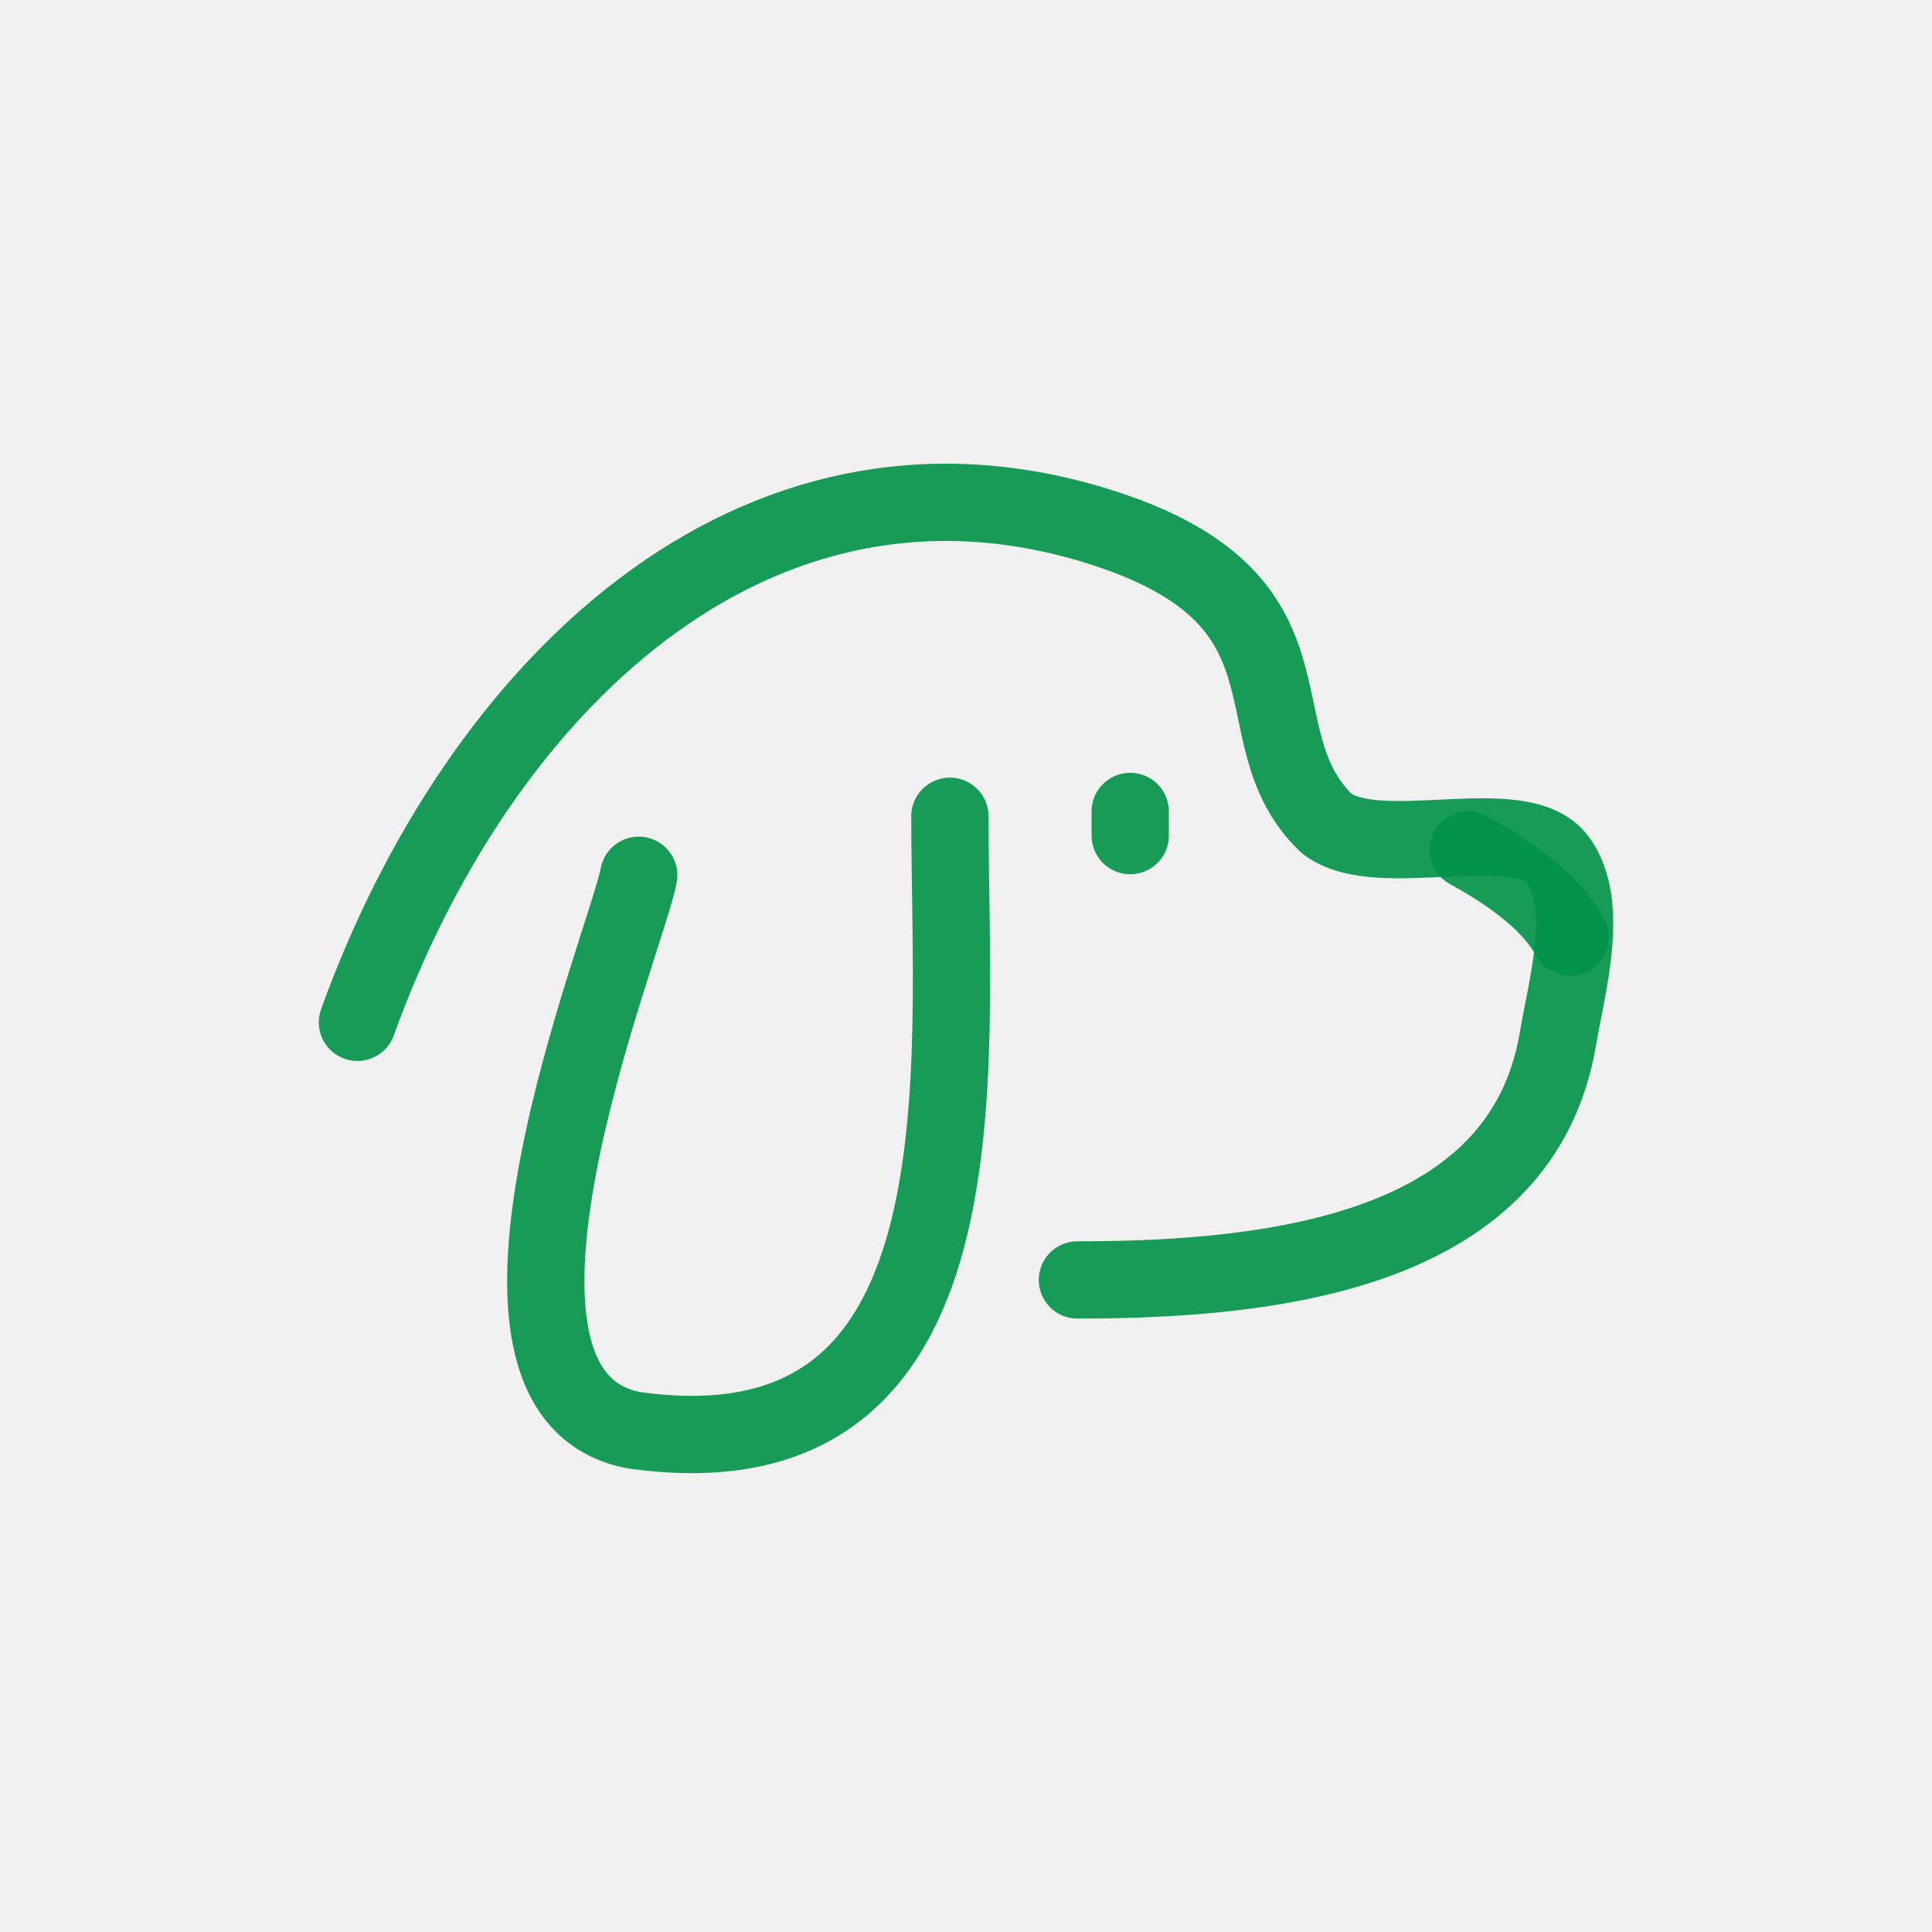
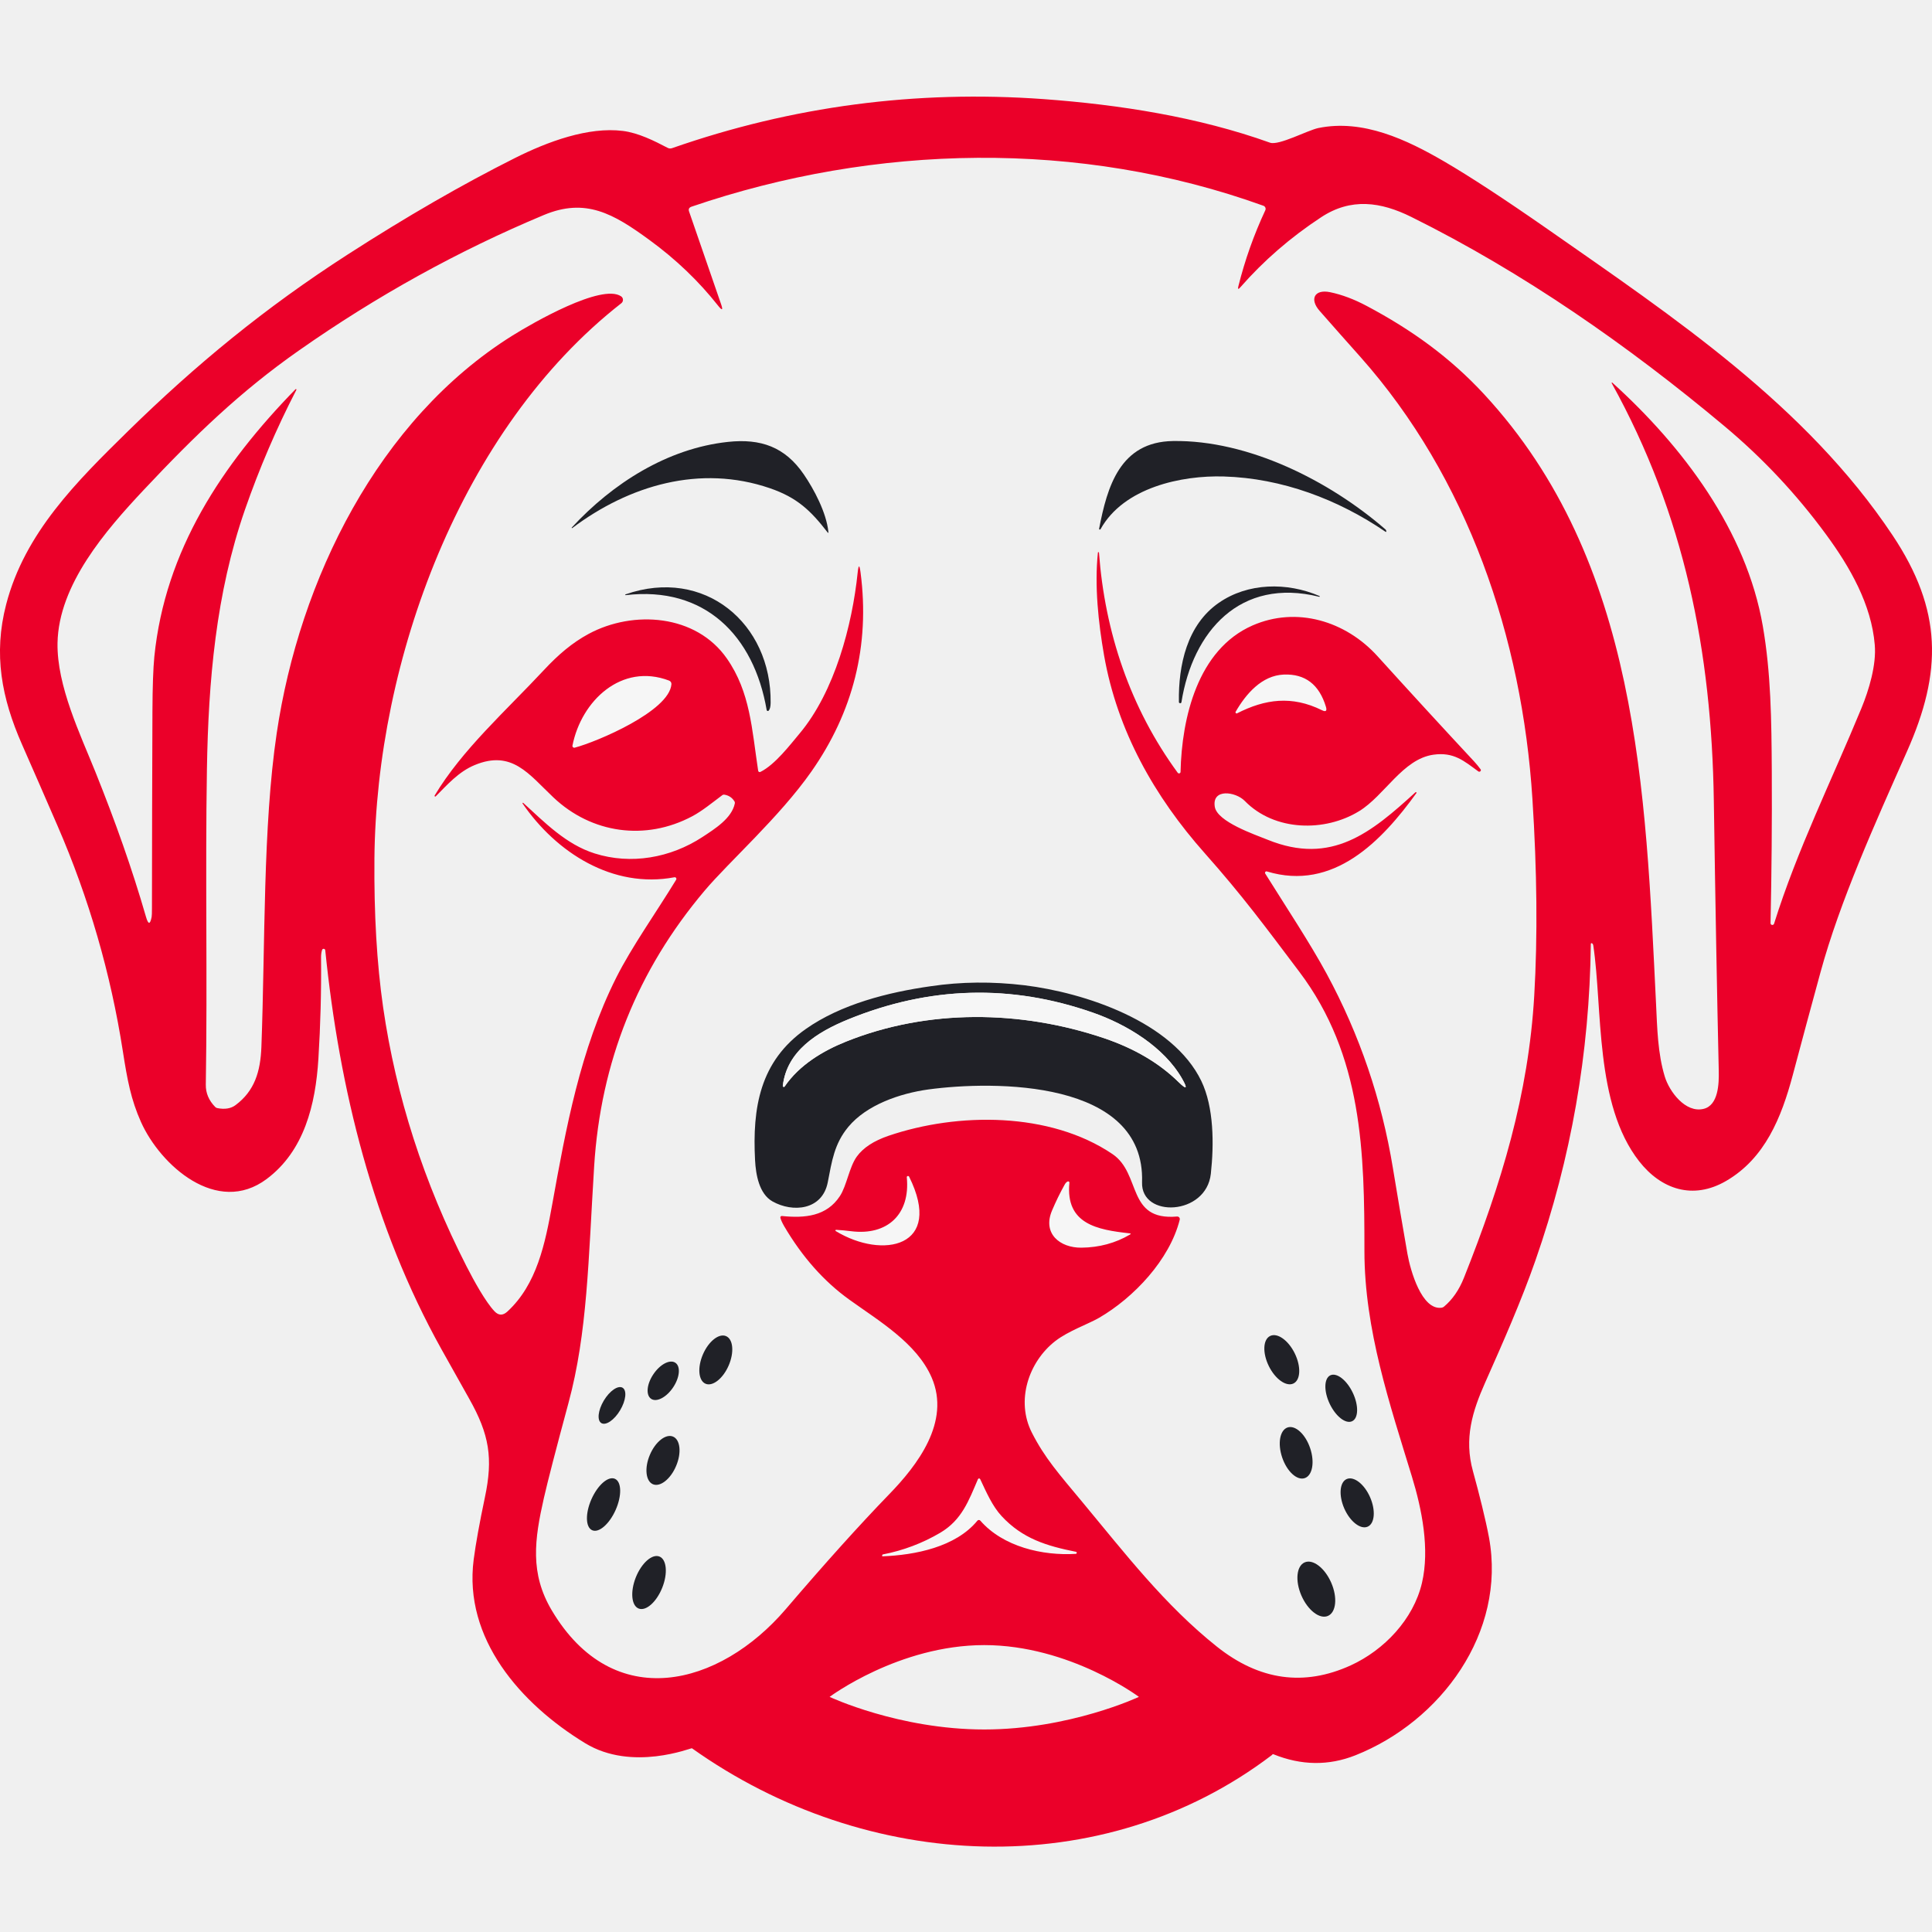
- <svg xmlns="http://www.w3.org/2000/svg" width="64px" height="64px" viewBox="0 0 400 400" fill="none">
-   <g id="SVGRepo_bgCarrier" stroke-width="0" />
-   <g id="SVGRepo_tracerCarrier" stroke-linecap="round" stroke-linejoin="round" />
-   <g id="SVGRepo_iconCarrier">
-     <path d="M74 211.658C99.046 142.251 155.836 87.131 226.717 108.765C276.177 123.861 255.428 151.992 274.648 170.486C285.492 178.829 314.933 167.631 322.548 178.047C329.28 187.259 324.416 204.065 322.548 215.097C315.179 258.597 265.313 265 223.065 265" stroke="#009246" stroke-opacity="0.9" stroke-width="16" stroke-linecap="round" stroke-linejoin="round" />
-     <path d="M325 194C321.518 187.392 313.572 181.214 304 176" stroke="#009246" stroke-opacity="0.9" stroke-width="16" stroke-linecap="round" stroke-linejoin="round" />
-     <path d="M132.242 181.22C129.728 194.908 90.973 288.143 131.095 296.086C205.608 306.73 196.665 221.971 196.665 169" stroke="#009246" stroke-opacity="0.9" stroke-width="16" stroke-linecap="round" stroke-linejoin="round" />
-     <path d="M234 168V173" stroke="#009246" stroke-opacity="0.9" stroke-width="16" stroke-linecap="round" stroke-linejoin="round" />
+ <svg xmlns="http://www.w3.org/2000/svg" width="40" height="40" viewBox="0 0 40 40" fill="none">
+   <g clip-path="url(#clip0_208_12524)">
+     <path d="M22.756 10.947C22.755 10.954 22.759 10.962 22.765 10.964C22.773 10.967 22.78 10.964 22.785 10.957C23.265 10.092 24.462 9.839 25.337 9.865C26.538 9.9 27.701 10.338 28.683 11.008C28.696 11.017 28.702 11.014 28.702 10.998C28.701 10.983 28.695 10.97 28.681 10.958C27.525 9.955 25.849 9.108 24.287 9.131C23.188 9.147 22.924 10.074 22.756 10.947Z" fill="#202127" />
+     <path d="M16.642 9.822C16.253 9.253 15.752 9.076 15.072 9.149C13.819 9.283 12.683 10.007 11.838 10.922C11.836 10.925 11.836 10.929 11.838 10.932C11.84 10.935 11.845 10.935 11.848 10.933C13.026 10.049 14.492 9.612 15.94 10.108C16.505 10.302 16.785 10.571 17.133 11.021C17.146 11.039 17.152 11.037 17.151 11.014C17.111 10.614 16.852 10.128 16.642 9.822Z" fill="#202127" />
+     <path d="M27.319 12.34C26.645 12.05 25.836 12.063 25.234 12.481C24.577 12.935 24.395 13.768 24.408 14.534C24.409 14.547 24.415 14.555 24.427 14.558C24.446 14.563 24.458 14.555 24.461 14.535C24.695 13.074 25.673 11.948 27.314 12.356C27.318 12.357 27.323 12.355 27.324 12.35C27.325 12.346 27.323 12.341 27.319 12.34Z" fill="#202127" />
+     <path d="M12.95 12.306C12.946 12.307 12.944 12.312 12.945 12.316C12.946 12.32 12.95 12.323 12.954 12.322C14.589 12.128 15.609 13.159 15.873 14.7C15.876 14.721 15.903 14.728 15.916 14.712C15.941 14.682 15.954 14.629 15.955 14.551C15.975 12.906 14.583 11.735 12.95 12.306Z" fill="#202127" />
+     <path d="M25.613 14.769C26.191 14.475 26.744 14.397 27.369 14.705C27.451 14.746 27.479 14.722 27.451 14.634C27.311 14.172 27.02 13.949 26.579 13.967C26.122 13.985 25.793 14.372 25.582 14.737C25.57 14.757 25.593 14.78 25.613 14.769Z" fill="#F6F6F6" />
+     <path d="M11.852 15.437C11.847 15.464 11.871 15.487 11.898 15.48C12.357 15.361 13.859 14.725 13.901 14.167C13.903 14.133 13.883 14.102 13.851 14.09C12.87 13.719 12.037 14.506 11.852 15.437Z" fill="#F6F6F6" />
+     <path d="M19.268 20.419C18.384 20.544 17.412 20.791 16.682 21.305C15.73 21.974 15.575 22.936 15.633 24.026C15.649 24.318 15.716 24.716 15.992 24.873C16.412 25.111 17.025 25.057 17.138 24.478C17.223 24.042 17.272 23.681 17.564 23.33C17.943 22.875 18.629 22.638 19.22 22.556C20.573 22.372 23.715 22.348 23.645 24.478C23.62 25.224 24.974 25.171 25.069 24.302C25.136 23.69 25.133 22.924 24.872 22.381C24.278 21.15 22.455 20.552 21.211 20.399C20.546 20.319 19.898 20.325 19.268 20.419ZM24.476 22.337C24.595 22.547 24.568 22.568 24.396 22.399C23.997 22.008 23.486 21.708 22.862 21.496C21.134 20.911 19.207 20.886 17.514 21.566C17.041 21.756 16.55 22.048 16.245 22.495C16.233 22.513 16.205 22.502 16.207 22.482C16.291 21.756 16.923 21.367 17.561 21.106C19.242 20.419 20.931 20.372 22.628 20.967C23.324 21.208 24.101 21.677 24.476 22.337Z" fill="#202127" />
+     <path d="M17.561 21.105C16.922 21.366 16.291 21.756 16.207 22.481C16.205 22.503 16.233 22.512 16.245 22.495C16.55 22.047 17.04 21.756 17.514 21.566C19.207 20.885 21.134 20.91 22.862 21.495C23.486 21.707 23.997 22.007 24.396 22.398C24.568 22.567 24.595 22.546 24.476 22.336C24.101 21.676 23.324 21.208 22.628 20.965C20.932 20.371 19.243 20.418 17.561 21.105Z" fill="#F6F6F6" />
+     <path d="M17.623 25.491C17.516 25.479 17.412 25.469 17.31 25.463C17.296 25.462 17.289 25.48 17.302 25.488C18.274 26.081 19.547 25.824 18.821 24.363C18.808 24.338 18.77 24.349 18.773 24.376C18.848 25.137 18.375 25.585 17.623 25.491Z" fill="#F6F6F6" />
+     <path d="M22.104 24.46C22.081 24.471 22.06 24.491 22.044 24.521C21.945 24.698 21.856 24.879 21.779 25.064C21.58 25.54 21.944 25.836 22.388 25.831C22.758 25.828 23.094 25.737 23.393 25.56C23.417 25.546 23.415 25.537 23.387 25.534C22.719 25.46 22.056 25.344 22.14 24.485C22.142 24.466 22.122 24.452 22.104 24.46Z" fill="#F6F6F6" />
+     <path d="M15.032 27.663C14.885 27.6 14.67 27.77 14.553 28.042C14.436 28.314 14.46 28.586 14.608 28.649C14.755 28.711 14.97 28.541 15.087 28.27C15.204 27.997 15.18 27.726 15.032 27.663Z" fill="#202127" />
+     <path d="M26.779 28.644C26.928 28.572 26.94 28.294 26.807 28.021C26.674 27.749 26.446 27.587 26.297 27.66C26.148 27.732 26.136 28.01 26.269 28.282C26.402 28.553 26.63 28.715 26.779 28.644Z" fill="#202127" />
+     <path d="M13.482 28.962C13.595 29.037 13.799 28.93 13.937 28.723C14.075 28.517 14.095 28.288 13.982 28.214C13.869 28.139 13.665 28.246 13.527 28.453C13.388 28.659 13.368 28.886 13.482 28.962Z" fill="#202127" />
+     <path d="M27.994 29.425C28.126 29.364 28.133 29.1 28.009 28.838C27.885 28.575 27.677 28.413 27.544 28.474C27.412 28.536 27.405 28.8 27.529 29.062C27.654 29.325 27.861 29.487 27.994 29.425Z" fill="#202127" />
+     <path d="M12.889 28.731C12.796 28.677 12.622 28.795 12.501 28.998C12.38 29.201 12.358 29.409 12.451 29.464C12.544 29.519 12.718 29.401 12.839 29.198C12.96 28.995 12.983 28.786 12.889 28.731Z" fill="#202127" />
+     <path d="M26.658 29.554C26.498 29.608 26.448 29.885 26.546 30.175C26.644 30.465 26.853 30.657 27.013 30.603C27.173 30.549 27.223 30.272 27.125 29.982C27.027 29.692 26.818 29.501 26.658 29.554Z" fill="#202127" />
+     <path d="M13.934 29.743C13.784 29.68 13.569 29.85 13.454 30.123C13.339 30.395 13.369 30.667 13.519 30.73C13.669 30.792 13.885 30.622 13.999 30.349C14.114 30.077 14.084 29.805 13.934 29.743Z" fill="#202127" />
+     <path d="M12.731 30.617C12.592 30.556 12.375 30.746 12.245 31.04C12.115 31.334 12.122 31.622 12.261 31.682C12.4 31.743 12.617 31.553 12.747 31.26C12.877 30.965 12.87 30.678 12.731 30.617Z" fill="#202127" />
+     <path d="M20.236 31.482C20.251 31.465 20.279 31.465 20.295 31.481C20.766 32.023 21.585 32.214 22.272 32.17C22.283 32.169 22.291 32.161 22.292 32.15C22.293 32.139 22.286 32.129 22.275 32.127C21.667 32.006 21.169 31.854 20.738 31.39C20.545 31.182 20.419 30.89 20.293 30.623C20.283 30.603 20.255 30.604 20.246 30.624C20.053 31.075 19.912 31.469 19.464 31.734C19.095 31.952 18.699 32.101 18.277 32.182C18.273 32.183 18.27 32.185 18.268 32.189C18.266 32.195 18.264 32.202 18.262 32.208C18.26 32.215 18.265 32.22 18.272 32.22C18.942 32.196 19.786 32.031 20.236 31.482Z" fill="#F6F6F6" />
+     <path d="M27.882 30.622C27.735 30.687 27.713 30.959 27.832 31.232C27.952 31.504 28.169 31.672 28.316 31.608C28.463 31.544 28.485 31.27 28.366 30.998C28.247 30.726 28.03 30.558 27.882 30.622Z" fill="#202127" />
+     <path d="M13.652 32.226C13.501 32.167 13.283 32.36 13.164 32.657C13.046 32.955 13.072 33.244 13.223 33.303C13.374 33.362 13.592 33.169 13.711 32.872C13.83 32.575 13.803 32.285 13.652 32.226Z" fill="#202127" />
+     <path d="M27.013 32.347C26.842 32.42 26.811 32.728 26.944 33.034C27.077 33.34 27.323 33.529 27.493 33.456C27.664 33.382 27.695 33.075 27.562 32.769C27.429 32.463 27.183 32.274 27.013 32.347Z" fill="#202127" />
+     <path d="M39.184 11.083C37.389 8.39 34.662 6.575 32.036 4.74C31.15 4.123 30.439 3.657 29.902 3.344C29.124 2.891 28.217 2.461 27.294 2.651C27.073 2.697 26.475 3.019 26.294 2.954C24.813 2.423 23.182 2.167 21.607 2.052C18.964 1.861 16.4 2.199 13.913 3.068C13.884 3.078 13.853 3.076 13.825 3.062C13.537 2.911 13.216 2.752 12.898 2.711C12.179 2.62 11.335 2.934 10.663 3.271C9.57 3.819 8.418 4.484 7.204 5.266C5.481 6.375 4.053 7.553 2.656 8.921C1.587 9.97 0.513 11.031 0.128 12.512C-0.141 13.546 0.034 14.453 0.454 15.409C0.701 15.971 0.947 16.533 1.191 17.097C1.842 18.598 2.293 20.156 2.544 21.768C2.636 22.36 2.712 22.767 2.919 23.23C3.321 24.127 4.493 25.179 5.521 24.41C6.297 23.83 6.533 22.874 6.592 21.922C6.635 21.225 6.654 20.529 6.647 19.831C6.646 19.77 6.653 19.715 6.668 19.668C6.679 19.633 6.73 19.638 6.734 19.674C7.027 22.548 7.726 25.399 9.14 27.935C9.33 28.277 9.521 28.617 9.713 28.957C10.133 29.701 10.211 30.191 10.039 31.003C9.928 31.53 9.85 31.96 9.807 32.29C9.595 33.924 10.775 35.274 12.115 36.091C13.091 36.686 14.31 36.184 14.326 36.196C17.95 38.773 22.834 38.996 26.33 36.339C26.347 36.326 26.346 36.312 26.365 36.32C26.942 36.553 27.507 36.561 28.061 36.342C29.83 35.641 31.19 33.8 30.828 31.833C30.761 31.471 30.621 30.912 30.496 30.46C30.308 29.781 30.485 29.218 30.748 28.626C31.118 27.794 31.499 26.929 31.79 26.095C32.528 23.983 32.91 21.8 32.936 19.55C32.936 19.526 32.946 19.521 32.966 19.534C32.977 19.541 32.984 19.554 32.987 19.572C33.184 20.884 33.012 22.86 33.936 24.042C34.391 24.624 35.05 24.85 35.738 24.45C36.541 23.983 36.882 23.139 37.116 22.263C37.306 21.549 37.498 20.836 37.693 20.124C38.094 18.657 38.819 17.052 39.48 15.562C40.217 13.908 40.216 12.632 39.184 11.083ZM20.378 35.807C18.609 35.807 17.176 35.132 17.176 35.132C17.176 35.132 18.61 34.06 20.378 34.06C22.146 34.06 23.58 35.132 23.58 35.132C23.58 35.132 22.146 35.807 20.378 35.807ZM18.263 32.209C18.265 32.203 18.267 32.196 18.269 32.19C18.271 32.186 18.274 32.184 18.278 32.183C18.7 32.101 19.096 31.952 19.465 31.735C19.912 31.471 20.054 31.076 20.247 30.625C20.256 30.604 20.284 30.604 20.294 30.624C20.42 30.891 20.545 31.183 20.739 31.391C21.17 31.855 21.668 32.007 22.276 32.128C22.287 32.13 22.294 32.14 22.293 32.151C22.292 32.162 22.284 32.17 22.273 32.171C21.586 32.214 20.767 32.024 20.296 31.483C20.281 31.465 20.253 31.465 20.237 31.483C19.787 32.032 18.943 32.196 18.274 32.222C18.266 32.221 18.261 32.216 18.263 32.209ZM38.538 14.665C37.927 16.149 37.207 17.598 36.73 19.125C36.724 19.142 36.707 19.153 36.688 19.15C36.67 19.147 36.656 19.131 36.657 19.113C36.68 18.047 36.688 17.005 36.683 15.984C36.677 14.89 36.665 13.933 36.497 12.962C36.156 10.988 34.847 9.249 33.381 7.922C33.378 7.919 33.374 7.919 33.37 7.921C33.367 7.924 33.366 7.928 33.368 7.932C34.877 10.66 35.437 13.485 35.483 16.584C35.516 18.776 35.55 20.638 35.585 22.171C35.591 22.435 35.578 22.884 35.271 22.958C34.895 23.049 34.561 22.599 34.467 22.288C34.321 21.808 34.311 21.286 34.287 20.791C34.07 16.385 33.933 11.624 30.723 8.158C30.017 7.396 29.226 6.828 28.298 6.335C28.033 6.194 27.779 6.099 27.536 6.049C27.215 5.984 27.106 6.194 27.323 6.438C27.602 6.756 27.882 7.072 28.164 7.388C30.386 9.889 31.514 13.203 31.727 16.539C31.823 18.036 31.836 19.393 31.765 20.61C31.646 22.661 31.087 24.502 30.309 26.456C30.209 26.707 30.072 26.905 29.896 27.053C29.882 27.065 29.865 27.072 29.846 27.075C29.435 27.131 29.201 26.305 29.14 25.961C29.037 25.371 28.936 24.779 28.839 24.187C28.606 22.764 28.149 21.422 27.468 20.163C27.12 19.52 26.624 18.774 26.195 18.086C26.181 18.063 26.203 18.034 26.229 18.042C27.608 18.461 28.61 17.41 29.325 16.42C29.328 16.415 29.328 16.407 29.323 16.403C29.318 16.398 29.311 16.399 29.306 16.403C28.394 17.234 27.571 17.924 26.245 17.386C25.984 17.28 25.201 17.015 25.151 16.704C25.088 16.319 25.581 16.388 25.771 16.582C26.388 17.215 27.43 17.229 28.138 16.795C28.668 16.471 29.041 15.715 29.678 15.625C30.101 15.566 30.311 15.755 30.607 15.971C30.62 15.981 30.638 15.979 30.65 15.968C30.662 15.957 30.663 15.938 30.653 15.926C30.611 15.87 30.568 15.817 30.522 15.767C29.85 15.045 29.183 14.318 28.521 13.587C27.858 12.854 26.843 12.55 25.931 12.95C24.795 13.449 24.467 14.865 24.442 15.982C24.441 16.012 24.403 16.024 24.384 16C23.4 14.657 22.875 13.09 22.753 11.441C22.752 11.435 22.748 11.431 22.742 11.431C22.736 11.431 22.731 11.436 22.731 11.441C22.659 12.131 22.74 12.89 22.859 13.571C23.133 15.13 23.9 16.491 24.946 17.668C25.729 18.55 26.189 19.176 26.899 20.117C28.216 21.862 28.249 23.869 28.249 25.902C28.25 27.533 28.776 29.078 29.233 30.574C29.44 31.251 29.604 32.074 29.44 32.774C29.263 33.526 28.659 34.162 27.965 34.48C26.998 34.92 26.075 34.792 25.196 34.093C24.112 33.23 23.29 32.158 22.412 31.102C21.917 30.507 21.629 30.184 21.363 29.66C21.028 29.001 21.294 28.196 21.85 27.764C22.119 27.556 22.529 27.414 22.755 27.284C23.473 26.867 24.216 26.083 24.425 25.253C24.434 25.217 24.405 25.183 24.368 25.187C23.32 25.277 23.636 24.302 23.033 23.894C21.735 23.016 19.828 23.029 18.4 23.514C18.091 23.619 17.871 23.763 17.739 23.946C17.582 24.164 17.53 24.55 17.389 24.764C17.115 25.181 16.668 25.225 16.188 25.176C16.168 25.174 16.152 25.193 16.157 25.213C16.169 25.26 16.195 25.316 16.233 25.383C16.608 26.023 17.059 26.53 17.583 26.907C18.196 27.348 18.98 27.808 19.289 28.52C19.687 29.439 18.991 30.339 18.406 30.941C17.79 31.577 17.079 32.368 16.27 33.314C14.898 34.918 12.703 35.492 11.425 33.343C10.968 32.575 11.065 31.877 11.261 31.013C11.339 30.67 11.508 30.015 11.769 29.05C12.164 27.59 12.18 26.092 12.301 24.15C12.435 21.99 13.197 20.088 14.587 18.442C15.094 17.841 16.138 16.917 16.798 15.975C17.661 14.744 18.014 13.365 17.817 11.855C17.795 11.685 17.775 11.685 17.757 11.856C17.645 12.941 17.283 14.317 16.556 15.185C16.361 15.417 16.048 15.831 15.743 15.982C15.724 15.992 15.701 15.98 15.697 15.958C15.566 15.096 15.535 14.332 15.05 13.635C14.412 12.717 13.112 12.627 12.189 13.123C11.844 13.309 11.558 13.555 11.263 13.871C10.473 14.718 9.567 15.522 8.999 16.47C8.995 16.476 8.997 16.485 9.002 16.489C9.008 16.494 9.016 16.492 9.021 16.488C9.261 16.247 9.497 15.975 9.832 15.838C10.602 15.521 10.949 16.029 11.458 16.51C12.249 17.258 13.364 17.414 14.33 16.901C14.538 16.791 14.751 16.615 14.953 16.464C14.966 16.454 14.983 16.45 14.999 16.453C15.087 16.468 15.156 16.512 15.204 16.588C15.214 16.602 15.217 16.62 15.213 16.637C15.149 16.943 14.8 17.161 14.544 17.329C13.883 17.762 13.062 17.908 12.31 17.669C11.72 17.482 11.282 17.032 10.833 16.623C10.83 16.62 10.824 16.62 10.821 16.623C10.818 16.626 10.816 16.631 10.819 16.635C11.518 17.654 12.687 18.403 13.963 18.163C13.992 18.157 14.014 18.189 13.999 18.214C13.589 18.887 13.083 19.596 12.76 20.238C12.011 21.729 11.715 23.374 11.434 24.931C11.287 25.744 11.117 26.593 10.502 27.157C10.41 27.24 10.322 27.238 10.237 27.148C10.049 26.948 9.812 26.517 9.658 26.216C8.773 24.482 8.198 22.694 7.932 20.854C7.802 19.95 7.742 18.924 7.752 17.775C7.789 13.684 9.535 8.88 12.864 6.278C12.911 6.241 12.909 6.169 12.859 6.135C12.456 5.863 11.026 6.688 10.611 6.947C7.826 8.687 6.198 12.012 5.729 15.181C5.441 17.12 5.492 19.516 5.412 21.673C5.393 22.185 5.271 22.586 4.877 22.88C4.781 22.952 4.654 22.973 4.499 22.942C4.482 22.939 4.468 22.931 4.456 22.919C4.323 22.784 4.258 22.629 4.261 22.456C4.296 20.279 4.248 18.102 4.284 15.926C4.314 14.103 4.469 12.286 5.072 10.551C5.367 9.703 5.721 8.875 6.136 8.072C6.139 8.067 6.137 8.061 6.133 8.057C6.128 8.054 6.122 8.055 6.118 8.059C4.601 9.614 3.416 11.392 3.195 13.599C3.172 13.837 3.158 14.215 3.156 14.733C3.151 16.088 3.147 17.442 3.146 18.796C3.146 18.902 3.144 18.963 3.14 18.982C3.109 19.145 3.07 19.146 3.024 18.987C2.73 17.97 2.388 17.012 1.978 15.989C1.667 15.214 1.175 14.201 1.191 13.312C1.213 12.103 2.192 10.979 2.974 10.145C4.043 9.006 4.986 8.099 6.185 7.259C7.798 6.127 9.49 5.191 11.261 4.451C12.123 4.091 12.697 4.421 13.444 4.967C13.994 5.368 14.468 5.822 14.867 6.328C14.953 6.437 14.974 6.426 14.928 6.294L14.267 4.38C14.249 4.33 14.266 4.297 14.317 4.279C18.122 2.98 22.351 2.887 26.158 4.26C26.196 4.274 26.214 4.318 26.197 4.353C25.96 4.861 25.774 5.385 25.639 5.927C25.624 5.99 25.637 5.997 25.68 5.948C26.161 5.398 26.719 4.914 27.354 4.497C27.971 4.091 28.587 4.177 29.221 4.492C31.539 5.641 33.712 7.157 35.691 8.813C36.488 9.478 37.193 10.229 37.806 11.065C38.302 11.739 38.746 12.516 38.815 13.35C38.851 13.767 38.694 14.286 38.538 14.665ZM25.583 14.736C25.793 14.371 26.122 13.984 26.58 13.966C27.021 13.948 27.312 14.171 27.452 14.633C27.478 14.721 27.45 14.744 27.369 14.704C26.745 14.396 26.191 14.474 25.614 14.768C25.593 14.78 25.571 14.757 25.583 14.736ZM23.388 25.535C23.416 25.538 23.418 25.547 23.394 25.561C23.094 25.737 22.759 25.828 22.389 25.832C21.944 25.836 21.58 25.54 21.78 25.065C21.858 24.88 21.946 24.699 22.045 24.522C22.062 24.492 22.082 24.472 22.105 24.461C22.123 24.453 22.143 24.467 22.141 24.487C22.057 25.345 22.72 25.461 23.388 25.535ZM18.774 24.375C18.771 24.348 18.809 24.337 18.822 24.361C19.548 25.823 18.275 26.08 17.303 25.488C17.29 25.48 17.297 25.461 17.311 25.462C17.413 25.468 17.518 25.477 17.624 25.491C18.376 25.585 18.849 25.137 18.774 24.375ZM13.901 14.167C13.858 14.725 12.356 15.36 11.898 15.48C11.872 15.487 11.847 15.464 11.852 15.437C12.036 14.506 12.87 13.719 13.851 14.09C13.884 14.102 13.904 14.133 13.901 14.167Z" fill="#eb0029" />
  </g>
+   <defs>
+     <clipPath id="clip0_208_12524">
+       <rect width="40" height="40" fill="white" />
+     </clipPath>
+   </defs>
</svg>
